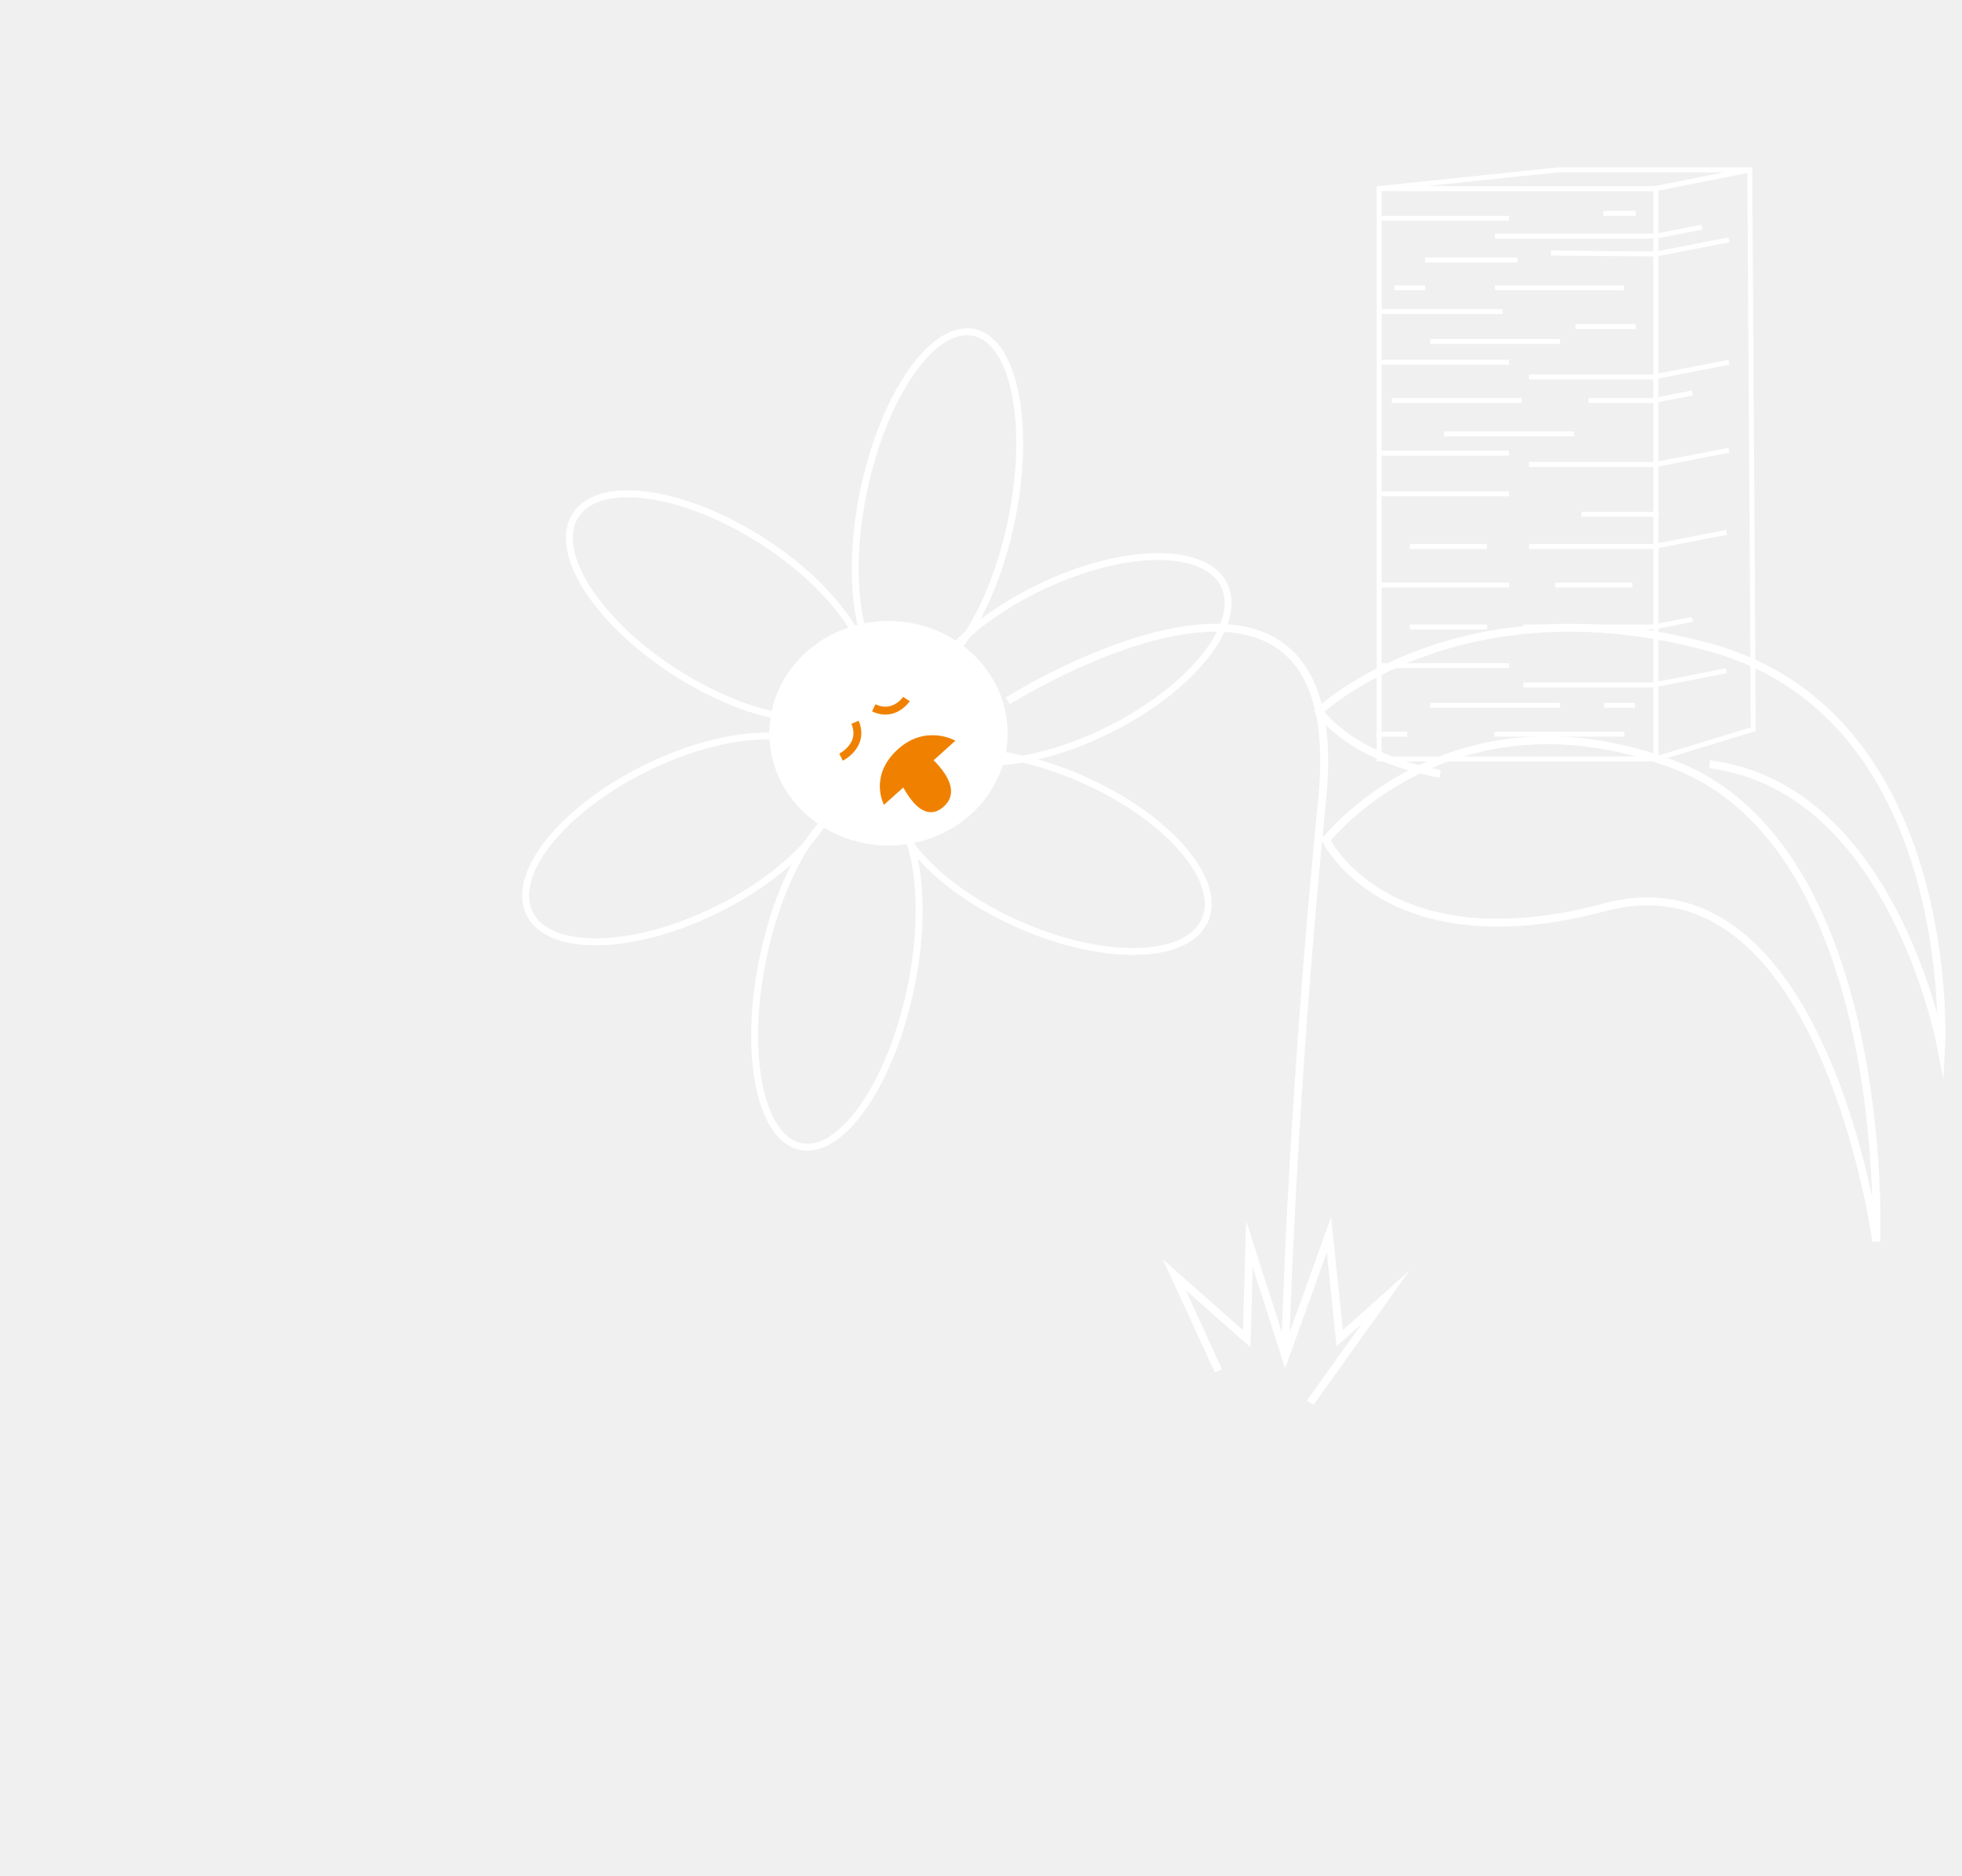
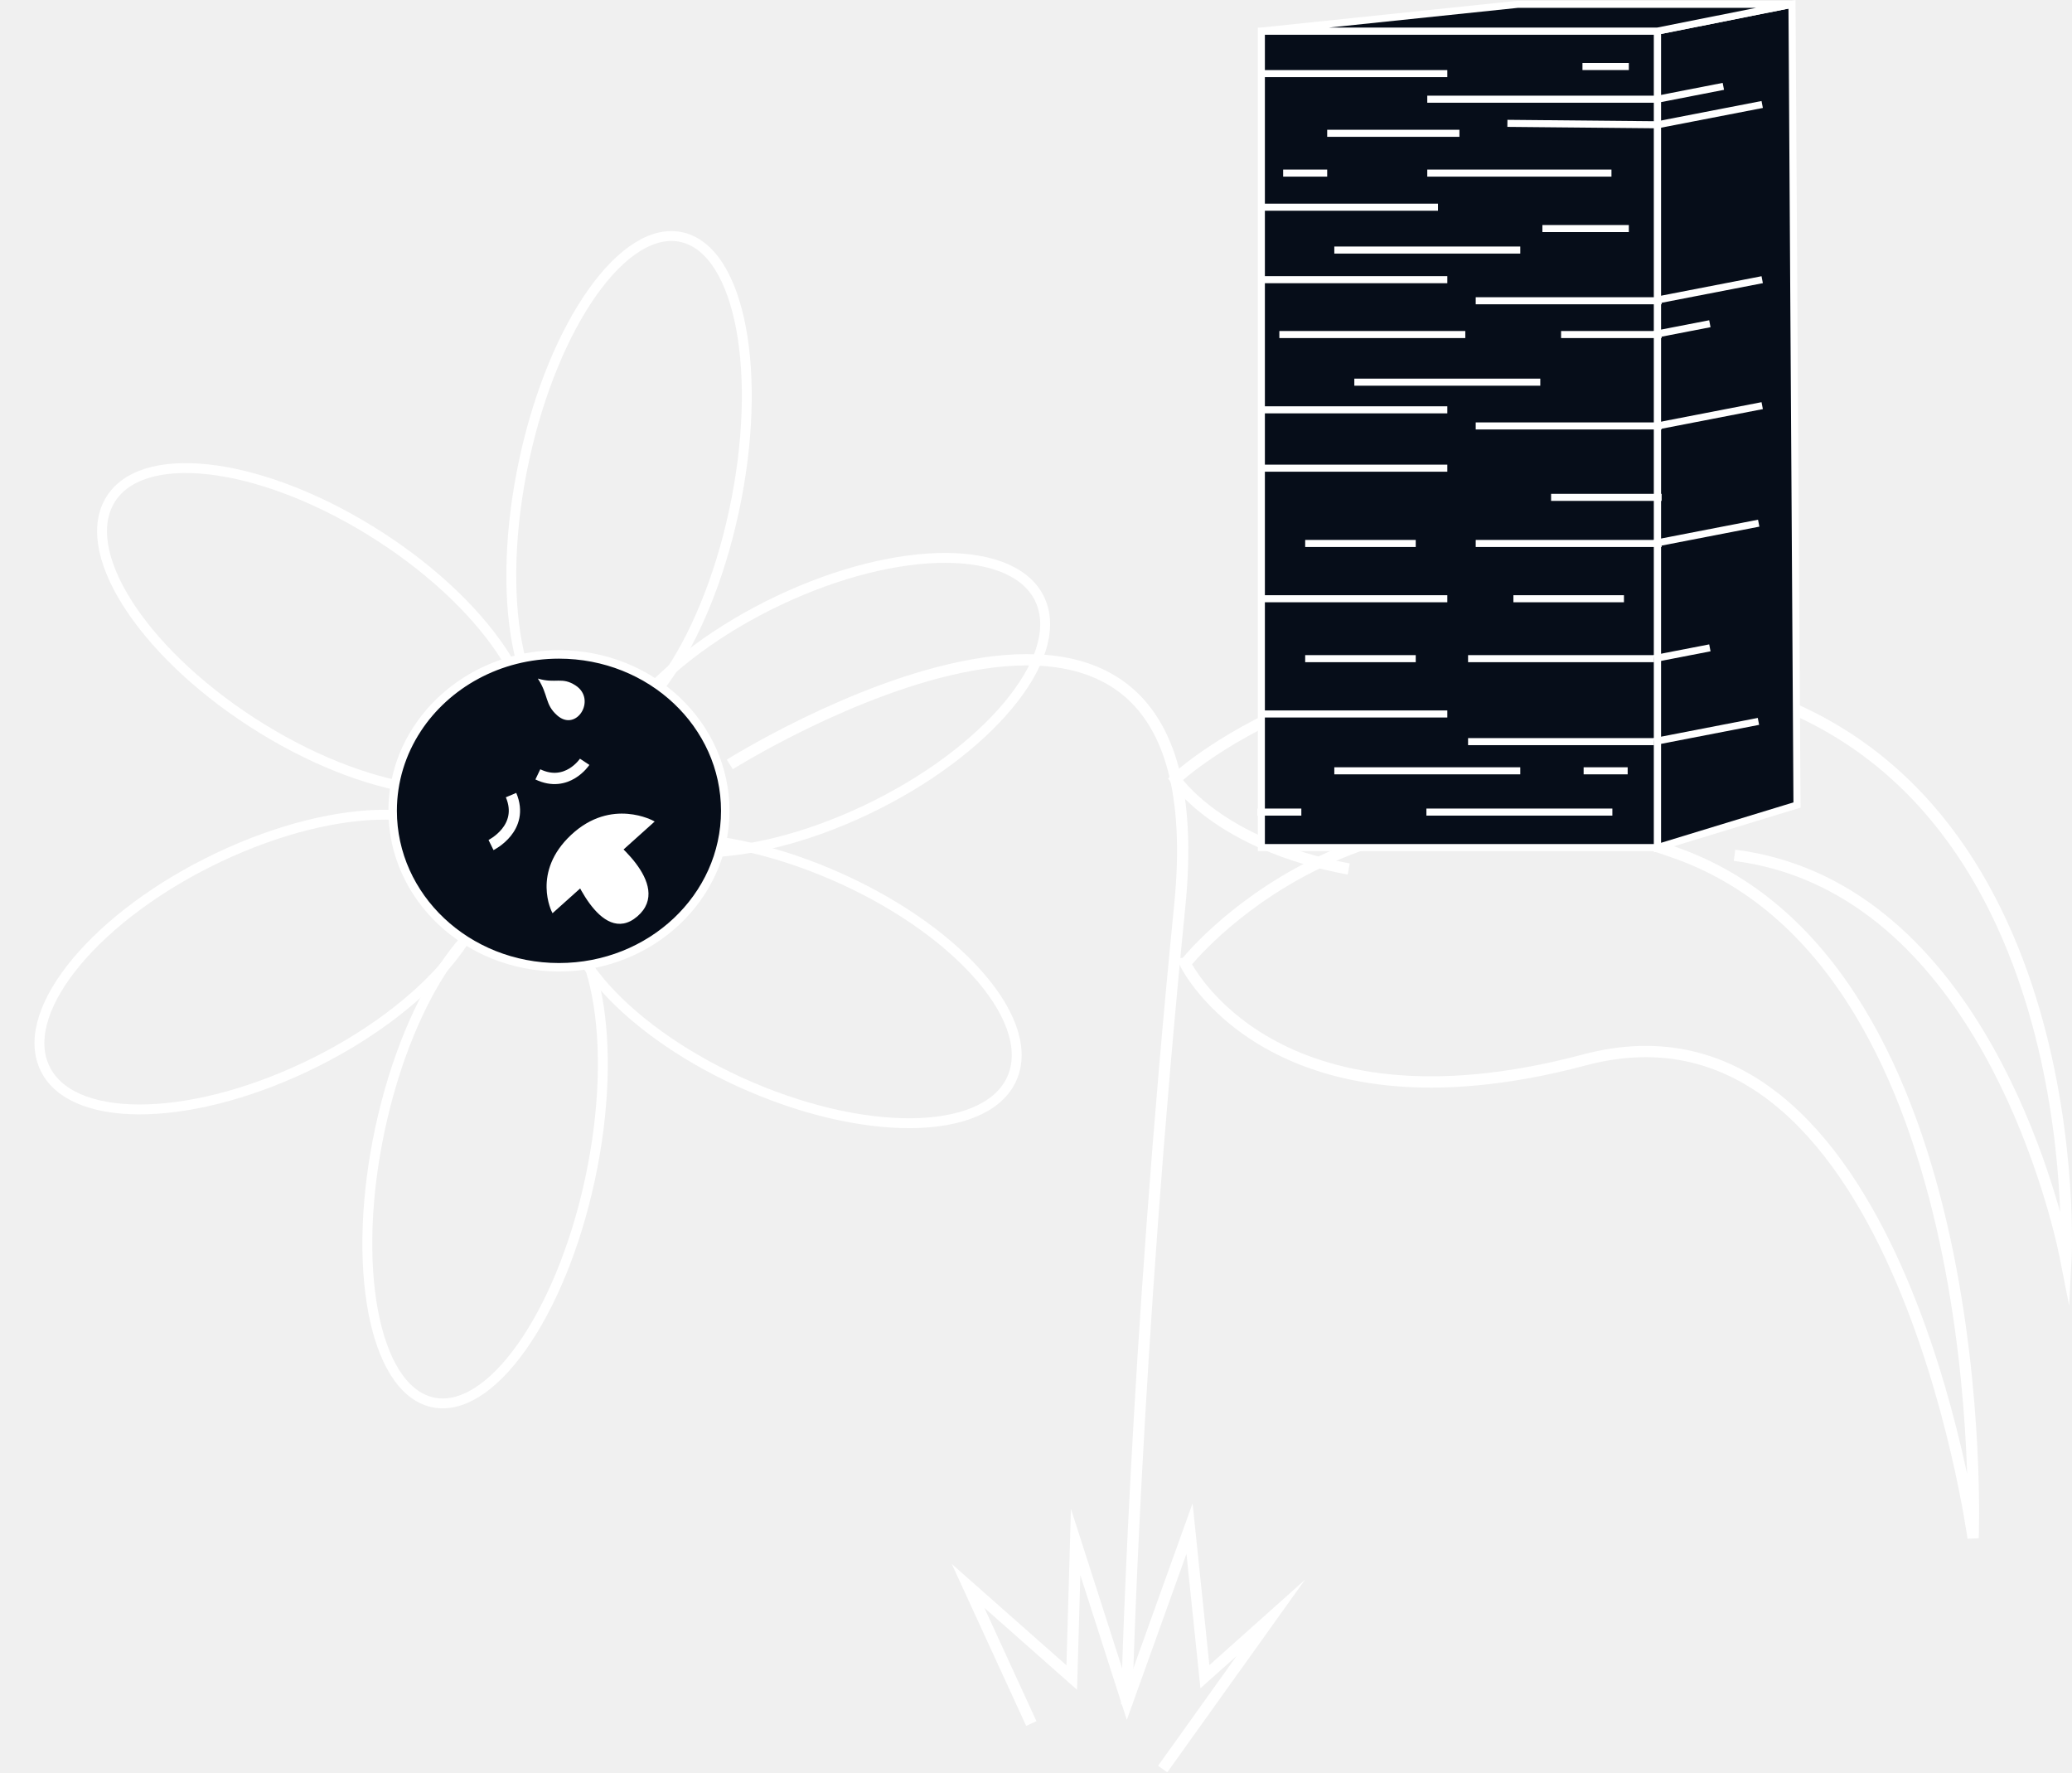
- <svg xmlns="http://www.w3.org/2000/svg" width="995" height="951" viewBox="0 0 995 951" fill="none">
-   <path d="M672.451 425.906C672.451 425.906 703.055 489.527 813.818 460.04C924.582 430.552 951.542 629.37 951.542 629.37C951.542 629.37 959.564 428.237 847.346 387.111C735.128 345.984 672.466 425.906 672.466 425.906H672.451Z" stroke="white" stroke-width="4" stroke-miterlimit="10" />
-   <path d="M730.359 392.409C684.018 383.819 668.953 360.607 668.953 360.607C668.953 360.607 739.759 293.742 866.643 328.12C993.513 362.563 984.434 530.899 984.434 530.899C984.434 530.899 984.051 528.943 983.286 525.552V525.487C977.499 500.58 948.962 397.902 867.026 387.551" stroke="white" stroke-width="4" stroke-miterlimit="10" />
-   <path d="M512.572 265.687C523.036 217.12 514.884 173.685 494.363 168.673C473.843 163.66 448.725 198.969 438.261 247.537C427.798 296.105 435.95 339.54 456.47 344.552C476.991 349.564 502.108 314.255 512.572 265.687Z" stroke="white" stroke-width="3.5" stroke-miterlimit="10" />
-   <path d="M461.571 502.355C472.035 453.788 463.882 410.353 443.362 405.34C422.842 400.328 397.724 435.637 387.26 484.205C376.796 532.773 384.949 576.208 405.469 581.22C425.989 586.232 451.107 550.923 461.571 502.355Z" stroke="white" stroke-width="3.5" stroke-miterlimit="10" />
-   <path d="M611.452 465.594C619.305 444.796 590.47 412.868 547.048 394.283C503.626 375.697 462.059 377.491 454.207 398.29C446.354 419.088 475.189 451.016 518.611 469.602C562.033 488.187 603.599 486.393 611.452 465.594Z" stroke="white" stroke-width="3.5" stroke-miterlimit="10" />
-   <path d="M437.944 352.694C448.471 333.281 424.149 297.346 383.62 272.432C343.09 247.517 301.701 243.057 291.174 262.47C280.648 281.884 304.97 317.818 345.499 342.733C386.028 367.648 427.418 372.107 437.944 352.694Z" stroke="white" stroke-width="3.5" stroke-miterlimit="10" />
-   <path d="M559.406 371.475C602.146 351.176 629.841 318.124 621.264 297.652C612.688 277.18 571.087 277.04 528.348 297.339C485.608 317.638 457.913 350.69 466.489 371.162C475.066 391.634 516.666 391.774 559.406 371.475Z" stroke="white" stroke-width="3.5" stroke-miterlimit="10" />
-   <path d="M361.023 462.436C403.763 442.136 431.458 409.085 422.881 388.613C414.305 368.141 372.705 368.001 329.965 388.3C287.225 408.599 259.53 441.651 268.106 462.123C276.683 482.595 318.283 482.735 361.023 462.436Z" stroke="white" stroke-width="3.5" stroke-miterlimit="10" />
-   <path d="M450.586 316.398C483.218 316.399 509.497 341.288 509.498 371.804C509.498 402.319 483.203 427.209 450.586 427.209C417.97 427.209 391.675 402.32 391.675 371.804C391.675 361.187 394.844 351.265 400.357 342.826L400.356 342.825C410.716 326.986 429.318 316.398 450.586 316.398Z" fill="white" stroke="white" stroke-width="3" />
-   <path d="M617.913 695.081L595.515 646.342L632.242 678.796L633.62 630.775L651.854 687.582L673.961 626.031L679.411 678.503L702.742 657.671L664.453 711.202" stroke="white" stroke-width="4" stroke-miterlimit="10" />
-   <path d="M511.105 355.368C511.105 355.368 686.512 244.893 670.509 405.346C654.505 565.798 651.697 688.344 651.697 688.344" stroke="white" stroke-width="4" stroke-miterlimit="10" />
-   <path d="M839.752 95.609H699.411V384.815H839.752V95.609Z" stroke="white" stroke-width="2.5" stroke-miterlimit="10" />
-   <path d="M889.157 369.735L839.753 384.813V95.608L887.381 86.121L889.157 369.735Z" stroke="white" stroke-width="2.5" stroke-miterlimit="10" />
-   <path d="M887.38 86.121H790.303L699.411 95.608H839.752L887.38 86.121Z" stroke="white" stroke-width="2.5" stroke-miterlimit="10" />
-   <path d="M699.411 110.672H765.287" stroke="white" stroke-width="2.5" stroke-miterlimit="10" />
-   <path d="M758.184 119.734H839.753" stroke="white" stroke-width="2.5" stroke-miterlimit="10" />
-   <path d="M786.568 128.289L839.753 128.794" stroke="white" stroke-width="2.5" stroke-miterlimit="10" />
-   <path d="M722.728 131.812H769.575" stroke="white" stroke-width="2.5" stroke-miterlimit="10" />
-   <path d="M758.184 145.91H823.433" stroke="white" stroke-width="2.5" stroke-miterlimit="10" />
-   <path d="M699.411 157.988H761.98" stroke="white" stroke-width="2.5" stroke-miterlimit="10" />
-   <path d="M707.127 145.91H722.727" stroke="white" stroke-width="2.5" stroke-miterlimit="10" />
-   <path d="M813.573 357.625H829.174" stroke="white" stroke-width="2.5" stroke-miterlimit="10" />
-   <path d="M697.973 372.246H713.573" stroke="white" stroke-width="2.5" stroke-miterlimit="10" />
-   <path d="M813.16 108.16H829.587" stroke="white" stroke-width="2.5" stroke-miterlimit="10" />
-   <path d="M798.968 165.555H829.587" stroke="white" stroke-width="2.5" stroke-miterlimit="10" />
-   <path d="M699.411 183.664H765.287" stroke="white" stroke-width="2.5" stroke-miterlimit="10" />
-   <path d="M725.254 173.168H791.13" stroke="white" stroke-width="2.5" stroke-miterlimit="10" />
-   <path d="M775.347 191.129H841.208" stroke="white" stroke-width="2.5" stroke-miterlimit="10" />
-   <path d="M805.583 203.094H841.208" stroke="white" stroke-width="2.5" stroke-miterlimit="10" />
-   <path d="M732.343 219.965H798.219" stroke="white" stroke-width="2.5" stroke-miterlimit="10" />
-   <path d="M775.347 235.469H841.208" stroke="white" stroke-width="2.5" stroke-miterlimit="10" />
-   <path d="M699.411 229.762H765.287" stroke="white" stroke-width="2.5" stroke-miterlimit="10" />
-   <path d="M699.411 250.43H765.287" stroke="white" stroke-width="2.5" stroke-miterlimit="10" />
-   <path d="M775.347 277.098H841.208" stroke="white" stroke-width="2.5" stroke-miterlimit="10" />
-   <path d="M699.411 296.676H765.287" stroke="white" stroke-width="2.5" stroke-miterlimit="10" />
-   <path d="M772.637 317.898H838.513" stroke="white" stroke-width="2.5" stroke-miterlimit="10" />
-   <path d="M802.046 260.766H841.207" stroke="white" stroke-width="2.5" stroke-miterlimit="10" />
-   <path d="M788.696 296.676H827.858" stroke="white" stroke-width="2.5" stroke-miterlimit="10" />
-   <path d="M714.936 317.898H754.097" stroke="white" stroke-width="2.5" stroke-miterlimit="10" />
-   <path d="M699.411 337.492H765.287" stroke="white" stroke-width="2.5" stroke-miterlimit="10" />
-   <path d="M757.878 372.246H823.755" stroke="white" stroke-width="2.5" stroke-miterlimit="10" />
-   <path d="M725.254 357.625H791.13" stroke="white" stroke-width="2.5" stroke-miterlimit="10" />
-   <path d="M772.637 347.289H838.513" stroke="white" stroke-width="2.5" stroke-miterlimit="10" />
-   <path d="M714.936 277.098H754.097" stroke="white" stroke-width="2.5" stroke-miterlimit="10" />
-   <path d="M705.781 203.094H771.657" stroke="white" stroke-width="2.5" stroke-miterlimit="10" />
-   <path d="M839.753 119.731L863.07 115.184" stroke="white" stroke-width="2.5" stroke-miterlimit="10" />
-   <path d="M839.753 128.794L876.833 121.605" stroke="white" stroke-width="2.5" stroke-miterlimit="10" />
-   <path d="M839.753 235.466L876.833 228.277" stroke="white" stroke-width="2.5" stroke-miterlimit="10" />
-   <path d="M838.513 277.099L875.593 269.91" stroke="white" stroke-width="2.5" stroke-miterlimit="10" />
-   <path d="M839.753 190.853L876.833 183.664" stroke="white" stroke-width="2.5" stroke-miterlimit="10" />
-   <path d="M838.513 203.092L858.293 199.262" stroke="white" stroke-width="2.5" stroke-miterlimit="10" />
-   <path d="M838.513 317.901L858.293 314.07" stroke="white" stroke-width="2.5" stroke-miterlimit="10" />
-   <path d="M838.513 347.289L875.501 340.117" stroke="white" stroke-width="2.5" stroke-miterlimit="10" />
-   <path fill-rule="evenodd" clip-rule="evenodd" d="M449.958 337.996C445.499 334.048 446.98 330.855 443.107 324.949C449.449 326.855 451.609 324.194 456.515 327.421C464.014 332.365 456.778 344.039 449.958 337.996Z" fill="white" />
-   <path d="M473.123 385.464L484.07 375.635C484.07 375.635 469.25 367.305 455.135 380.444C440.989 393.614 448.383 407.666 448.383 407.666L458.181 398.879" fill="#F08100" />
-   <path d="M473.123 385.464L484.07 375.635C484.07 375.635 469.25 367.305 455.135 380.444C440.989 393.614 448.383 407.666 448.383 407.666L458.181 398.879" stroke="#F08100" stroke-width="0.5" stroke-miterlimit="10" />
-   <path d="M467.32 380.477C467.32 380.477 491.172 397.853 478.19 409.003C465.207 420.152 454.736 391.447 454.736 391.447L467.32 380.477Z" fill="#F08100" stroke="#F08100" stroke-width="0.5" stroke-miterlimit="10" />
-   <path d="M426.52 383.917C426.52 383.917 438.575 377.983 433.618 366.227" stroke="#F08100" stroke-width="4" stroke-miterlimit="10" />
-   <path d="M459.695 354.434C459.695 354.434 453.473 363.849 443.107 358.886" stroke="#F08100" stroke-width="4" stroke-miterlimit="10" />
+ <svg xmlns="http://www.w3.org/2000/svg" width="734" height="628" viewBox="0 0 734 628" fill="none">
+   <path d="M419.874 341.308C419.874 341.308 450.478 404.93 561.241 375.442C672.005 345.954 698.964 544.772 698.964 544.772C698.964 544.772 706.987 343.639 594.769 302.513C482.551 261.387 419.889 341.308 419.889 341.308H419.874Z" stroke="white" stroke-width="4" stroke-miterlimit="10" />
+   <path d="M477.782 307.811C431.44 299.221 416.376 276.009 416.376 276.009C416.376 276.009 487.182 209.144 614.066 243.522C740.935 277.965 731.857 446.301 731.857 446.301C731.857 446.301 731.474 444.345 730.709 440.955V440.889C724.922 415.982 696.385 313.305 614.449 302.954" stroke="white" stroke-width="4" stroke-miterlimit="10" />
+   <path d="M259.995 181.09C270.459 132.522 262.306 89.087 241.786 84.075C221.266 79.063 196.148 114.372 185.684 162.939C175.22 211.507 183.373 254.942 203.893 259.954C224.413 264.966 249.531 229.657 259.995 181.09Z" stroke="white" stroke-width="3.5" stroke-miterlimit="10" />
+   <path d="M208.994 417.758C219.457 369.19 211.305 325.755 190.785 320.743C170.264 315.731 145.147 351.04 134.683 399.607C124.219 448.175 132.371 491.61 152.892 496.622C173.412 501.634 198.53 466.325 208.994 417.758Z" stroke="white" stroke-width="3.5" stroke-miterlimit="10" />
+   <path d="M358.875 380.997C366.727 360.198 337.893 328.271 294.471 309.685C251.049 291.099 209.482 292.893 201.63 313.692C193.777 334.491 222.612 366.418 266.034 385.004C309.456 403.59 351.022 401.796 358.875 380.997Z" stroke="white" stroke-width="3.5" stroke-miterlimit="10" />
+   <path d="M185.367 268.097C195.894 248.683 171.572 212.749 131.042 187.834C90.513 162.919 49.124 158.46 38.597 177.873C28.071 197.286 52.393 233.221 92.922 258.135C133.451 283.05 174.84 287.51 185.367 268.097Z" stroke="white" stroke-width="3.5" stroke-miterlimit="10" />
+   <path d="M306.829 286.877C349.569 266.578 377.264 233.526 368.687 213.054C360.111 192.582 318.51 192.442 275.77 212.741C233.03 233.04 205.336 266.092 213.912 286.564C222.489 307.036 264.089 307.176 306.829 286.877Z" stroke="white" stroke-width="3.5" stroke-miterlimit="10" />
+   <path d="M108.446 377.838C151.186 357.539 178.881 324.487 170.304 304.015C161.728 283.543 120.127 283.403 77.388 303.702C34.648 324.001 6.953 357.053 15.529 377.525C24.106 397.997 65.706 398.137 108.446 377.838Z" stroke="white" stroke-width="3.5" stroke-miterlimit="10" />
+   <path d="M198.009 231.801C230.641 231.801 256.92 256.69 256.92 287.206C256.92 317.722 230.626 342.611 198.009 342.611C165.393 342.611 139.098 317.722 139.098 287.206C139.098 276.589 142.267 266.668 147.78 258.229L147.779 258.228C158.139 242.389 176.741 231.801 198.009 231.801Z" fill="#060D19" stroke="white" stroke-width="3" />
+   <path d="M365.336 610.483L342.938 561.744L379.665 594.199L381.043 546.177L399.277 602.985L421.383 541.434L426.834 593.905L450.165 573.073L411.876 626.604" stroke="white" stroke-width="4" stroke-miterlimit="10" />
+   <path d="M258.528 270.77C258.528 270.77 433.935 160.296 417.932 320.748C401.928 481.201 399.12 603.746 399.12 603.746" stroke="white" stroke-width="4" stroke-miterlimit="10" />
+   <path d="M587.175 11.012H446.833V300.217H587.175V11.012Z" fill="#060D19" stroke="white" stroke-width="2.5" stroke-miterlimit="10" />
+   <path d="M636.58 285.137L587.176 300.216V11.01L634.804 1.523L636.58 285.137Z" fill="#060D19" stroke="white" stroke-width="2.5" stroke-miterlimit="10" />
+   <path d="M634.802 1.523H537.725L446.833 11.01H587.175L634.802 1.523Z" fill="#060D19" stroke="white" stroke-width="2.5" stroke-miterlimit="10" />
+   <path d="M446.833 26.074H512.71" stroke="white" stroke-width="2.5" stroke-miterlimit="10" />
+   <path d="M505.607 35.137H587.175" stroke="white" stroke-width="2.5" stroke-miterlimit="10" />
+   <path d="M533.991 43.691L587.176 44.197" stroke="white" stroke-width="2.5" stroke-miterlimit="10" />
+   <path d="M470.151 47.215H516.998" stroke="white" stroke-width="2.5" stroke-miterlimit="10" />
+   <path d="M505.607 61.312H570.856" stroke="white" stroke-width="2.5" stroke-miterlimit="10" />
+   <path d="M446.833 73.391H509.403" stroke="white" stroke-width="2.5" stroke-miterlimit="10" />
+   <path d="M454.55 61.312H470.15" stroke="white" stroke-width="2.5" stroke-miterlimit="10" />
+   <path d="M560.996 273.027H576.596" stroke="white" stroke-width="2.5" stroke-miterlimit="10" />
+   <path d="M445.396 287.648H460.996" stroke="white" stroke-width="2.5" stroke-miterlimit="10" />
+   <path d="M560.583 23.562H577.01" stroke="white" stroke-width="2.5" stroke-miterlimit="10" />
+   <path d="M546.391 80.957H577.009" stroke="white" stroke-width="2.5" stroke-miterlimit="10" />
+   <path d="M446.833 99.066H512.71" stroke="white" stroke-width="2.5" stroke-miterlimit="10" />
+   <path d="M472.677 88.57H538.553" stroke="white" stroke-width="2.5" stroke-miterlimit="10" />
+   <path d="M522.77 106.531H588.631" stroke="white" stroke-width="2.5" stroke-miterlimit="10" />
+   <path d="M553.006 118.496H588.631" stroke="white" stroke-width="2.5" stroke-miterlimit="10" />
+   <path d="M479.766 135.367H545.642" stroke="white" stroke-width="2.5" stroke-miterlimit="10" />
+   <path d="M522.77 150.871H588.631" stroke="white" stroke-width="2.5" stroke-miterlimit="10" />
+   <path d="M446.833 145.164H512.71" stroke="white" stroke-width="2.5" stroke-miterlimit="10" />
+   <path d="M446.833 165.832H512.71" stroke="white" stroke-width="2.5" stroke-miterlimit="10" />
+   <path d="M522.77 192.5H588.631" stroke="white" stroke-width="2.5" stroke-miterlimit="10" />
+   <path d="M446.833 212.078H512.71" stroke="white" stroke-width="2.5" stroke-miterlimit="10" />
+   <path d="M520.06 233.301H585.936" stroke="white" stroke-width="2.5" stroke-miterlimit="10" />
+   <path d="M549.469 176.168H588.63" stroke="white" stroke-width="2.5" stroke-miterlimit="10" />
+   <path d="M536.119 212.078H575.281" stroke="white" stroke-width="2.5" stroke-miterlimit="10" />
+   <path d="M462.358 233.301H501.52" stroke="white" stroke-width="2.5" stroke-miterlimit="10" />
+   <path d="M446.833 252.895H512.71" stroke="white" stroke-width="2.5" stroke-miterlimit="10" />
+   <path d="M505.301 287.648H571.178" stroke="white" stroke-width="2.5" stroke-miterlimit="10" />
+   <path d="M472.677 273.027H538.553" stroke="white" stroke-width="2.5" stroke-miterlimit="10" />
+   <path d="M520.06 262.691H585.936" stroke="white" stroke-width="2.5" stroke-miterlimit="10" />
+   <path d="M462.358 192.5H501.52" stroke="white" stroke-width="2.5" stroke-miterlimit="10" />
+   <path d="M453.204 118.496H519.08" stroke="white" stroke-width="2.5" stroke-miterlimit="10" />
+   <path d="M587.176 35.134L610.493 30.586" stroke="white" stroke-width="2.5" stroke-miterlimit="10" />
+   <path d="M587.176 44.196L624.256 37.008" stroke="white" stroke-width="2.5" stroke-miterlimit="10" />
+   <path d="M587.176 150.868L624.256 143.68" stroke="white" stroke-width="2.5" stroke-miterlimit="10" />
+   <path d="M585.936 192.501L623.015 185.312" stroke="white" stroke-width="2.5" stroke-miterlimit="10" />
+   <path d="M587.176 106.255L624.256 99.066" stroke="white" stroke-width="2.5" stroke-miterlimit="10" />
+   <path d="M585.936 118.495L605.716 114.664" stroke="white" stroke-width="2.5" stroke-miterlimit="10" />
+   <path d="M585.936 233.303L605.716 229.473" stroke="white" stroke-width="2.5" stroke-miterlimit="10" />
+   <path d="M585.936 262.692L622.924 255.52" stroke="white" stroke-width="2.5" stroke-miterlimit="10" />
+   <path fill-rule="evenodd" clip-rule="evenodd" d="M197.381 253.398C192.922 249.45 194.403 246.257 190.53 240.352C196.872 242.257 199.032 239.596 203.938 242.824C211.437 247.768 204.2 259.441 197.381 253.398Z" fill="white" />
+   <path d="M220.546 300.866L231.492 291.037C231.492 291.037 216.673 282.708 202.558 295.846C188.412 309.017 195.806 323.068 195.806 323.068L205.604 314.282" fill="white" />
+   <path d="M220.546 300.866L231.492 291.037C231.492 291.037 216.673 282.708 202.558 295.846C188.412 309.017 195.806 323.068 195.806 323.068L205.604 314.282" stroke="white" stroke-width="0.5" stroke-miterlimit="10" />
+   <path d="M214.743 295.879C214.743 295.879 238.595 313.255 225.613 324.405C212.63 335.555 202.159 306.849 202.159 306.849L214.743 295.879Z" fill="white" stroke="white" stroke-width="0.5" stroke-miterlimit="10" />
+   <path d="M173.943 299.32C173.943 299.32 185.998 293.385 181.04 281.629" stroke="white" stroke-width="4" stroke-miterlimit="10" />
+   <path d="M207.118 269.836C207.118 269.836 200.896 279.251 190.53 274.288" stroke="white" stroke-width="4" stroke-miterlimit="10" />
</svg>
